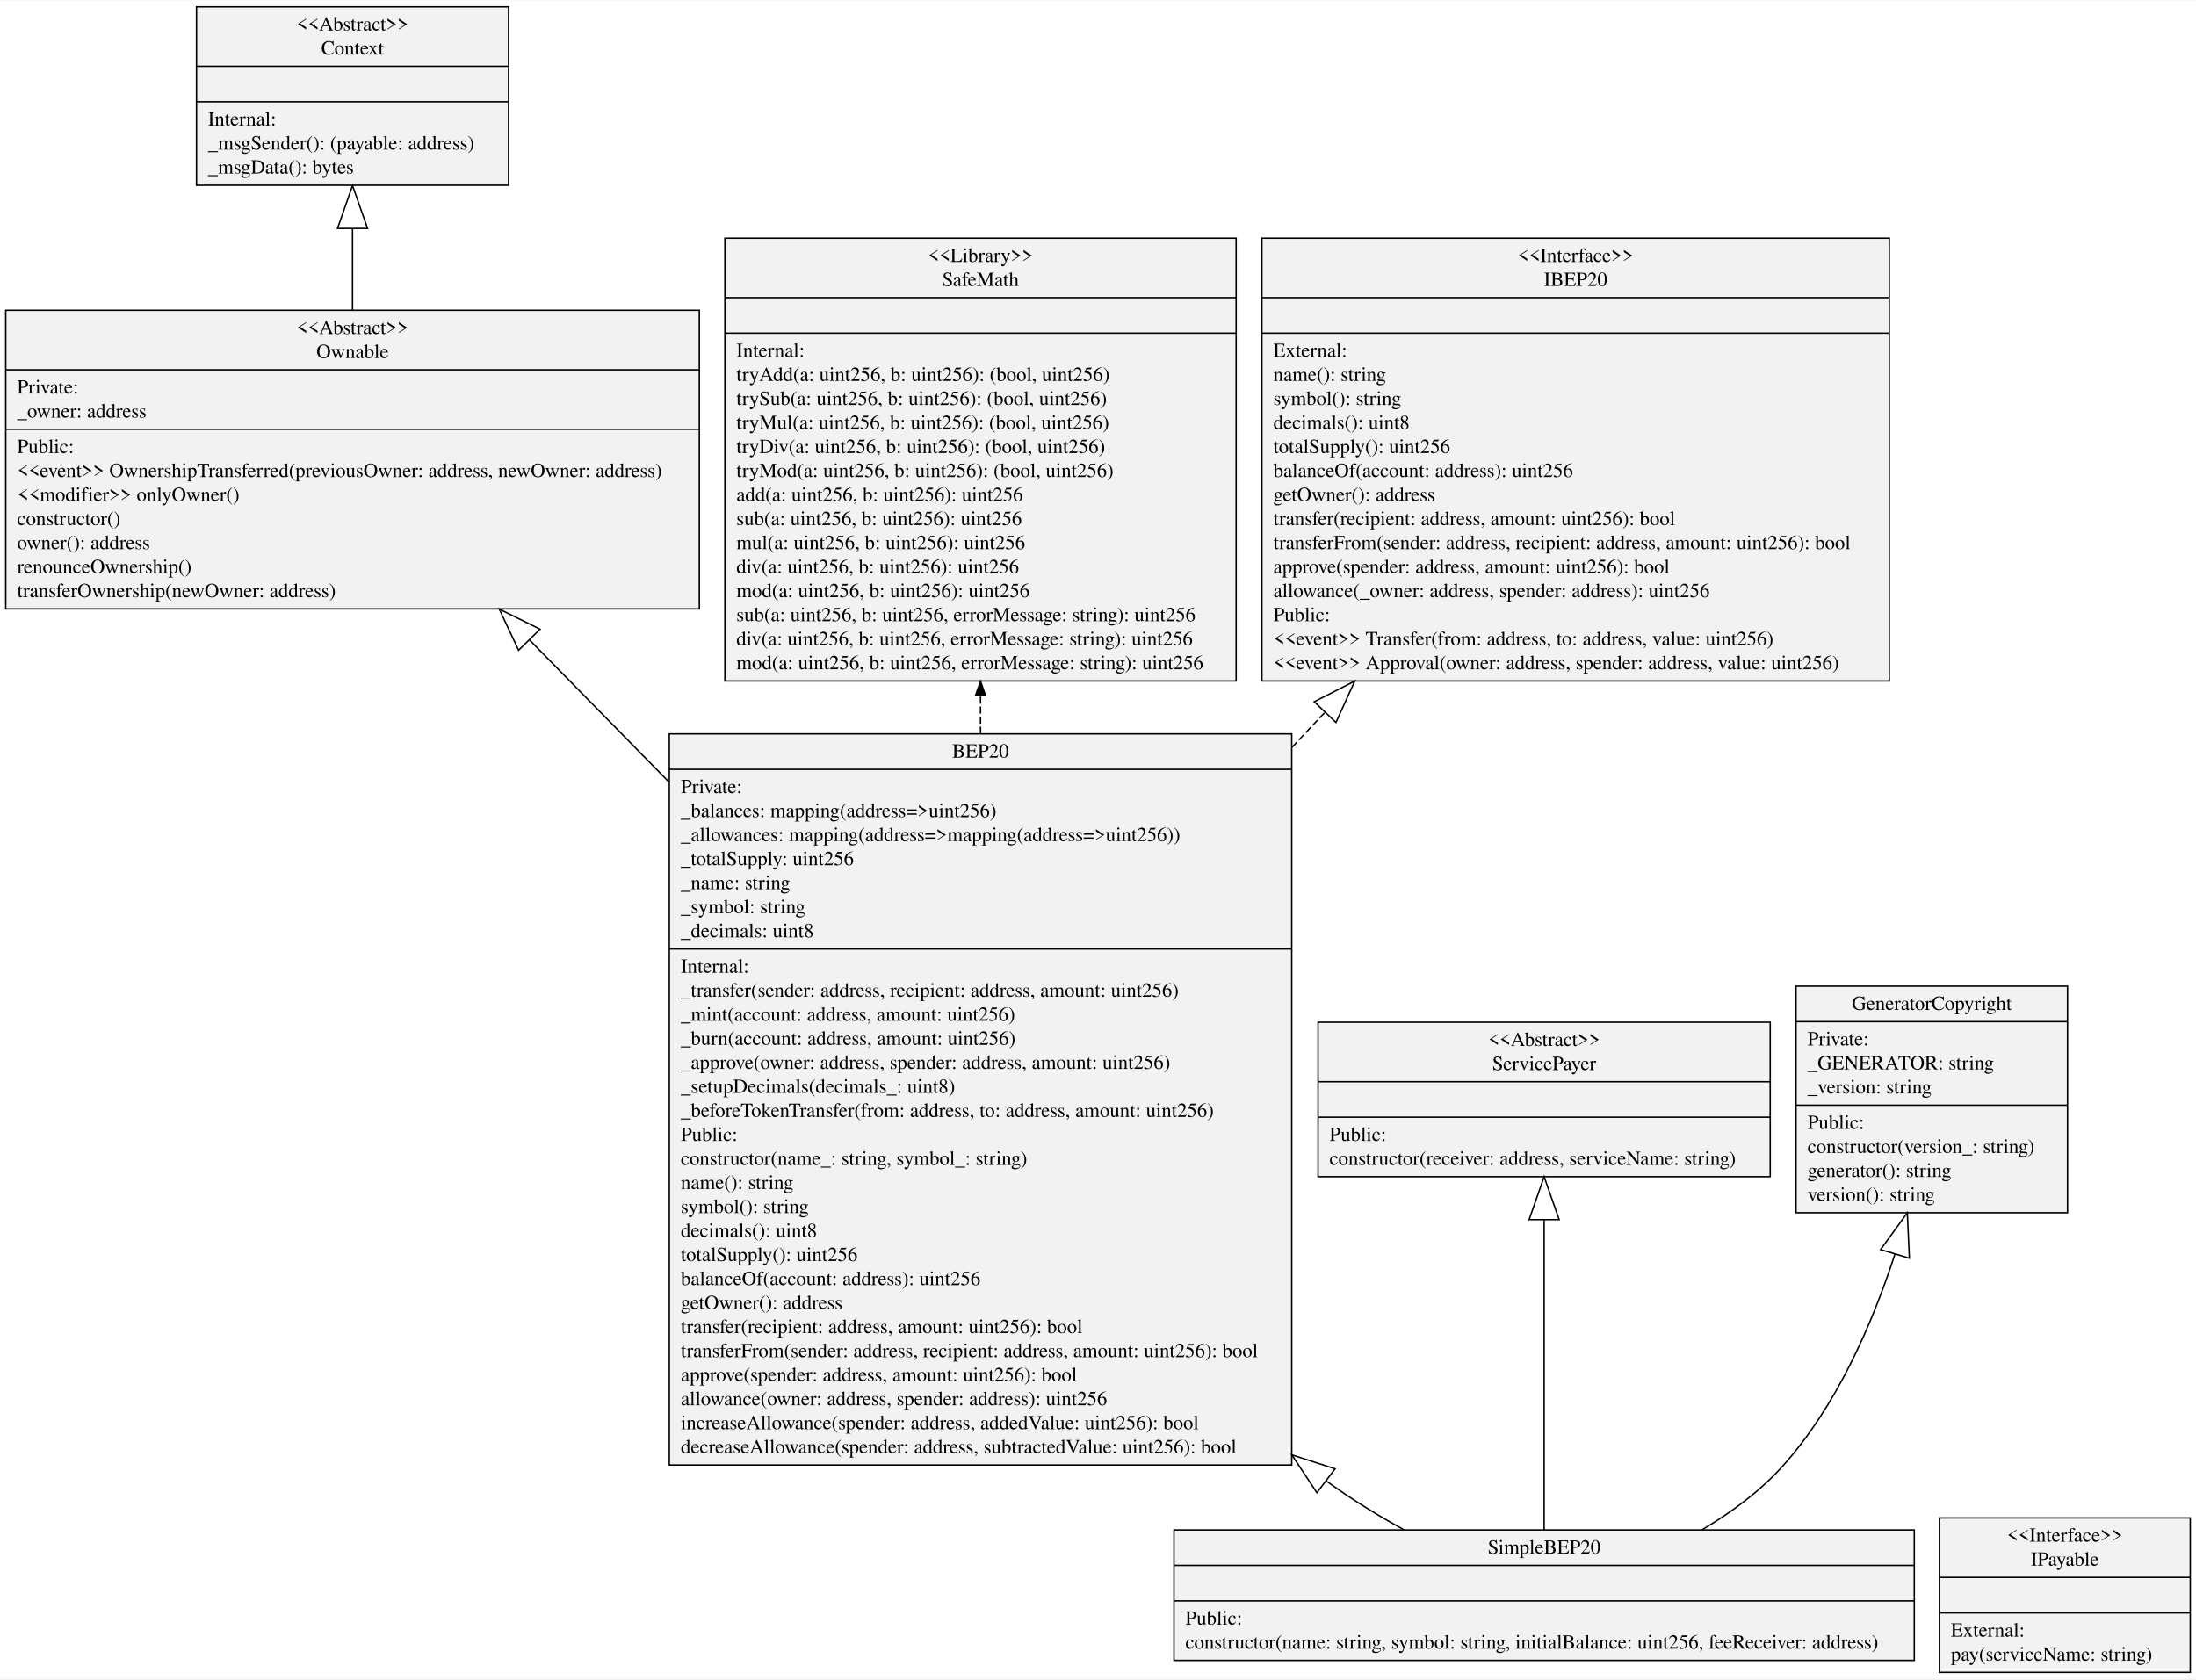
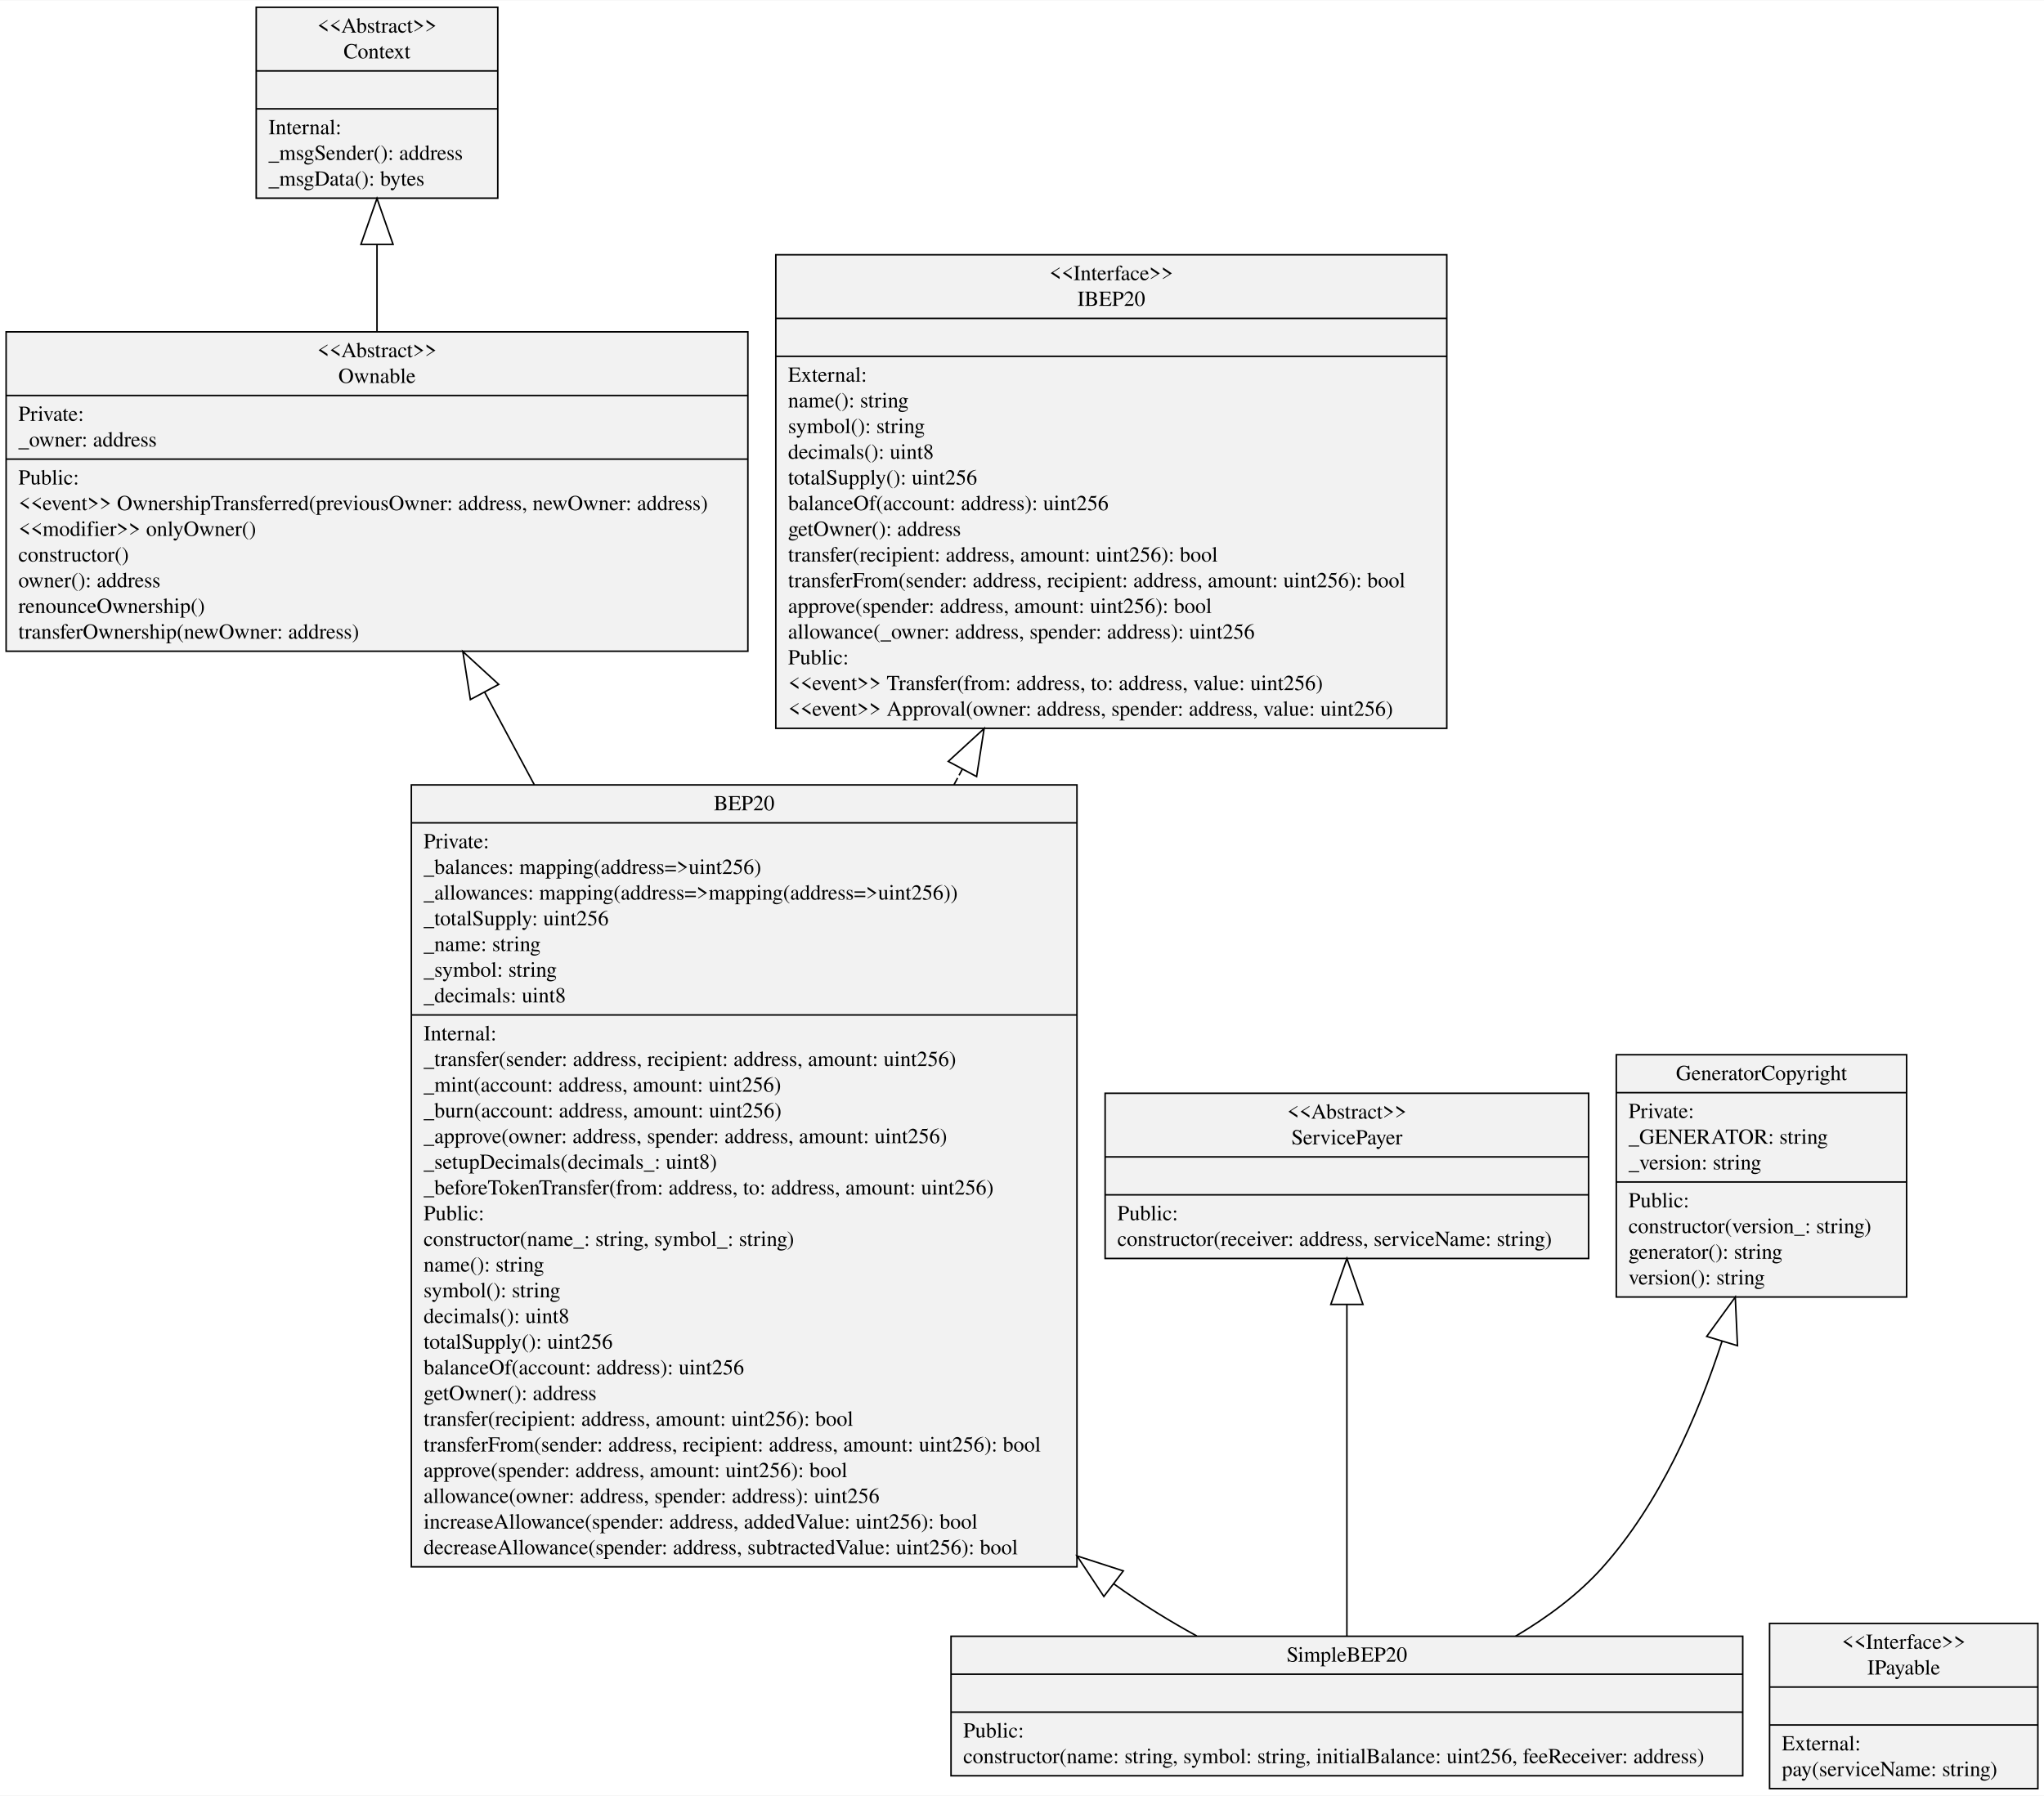
- <svg xmlns="http://www.w3.org/2000/svg" width="1535pt" height="1174pt" viewBox="0.00 0.00 1535.13 1173.60">
+ <svg xmlns="http://www.w3.org/2000/svg" width="1336pt" height="1174pt" viewBox="0.00 0.00 1336.13 1173.60">
  <g id="graph0" class="graph" transform="scale(1 1) rotate(0) translate(4 1169.6)">
-     <polygon fill="#ffffff" stroke="transparent" points="-4,4 -4,-1169.6 1531.126,-1169.6 1531.126,4 -4,4" />
+     <polygon fill="#ffffff" stroke="transparent" points="-4,4 -4,-1169.6 1332.126,-1169.6 1332.126,4 -4,4" />
    <g id="node1" class="node">
-       <polygon fill="#f2f2f2" stroke="#000000" points="133.365,-1040.3 133.365,-1165.1 351.509,-1165.1 351.509,-1040.3 133.365,-1040.3" />
+       <polygon fill="#f2f2f2" stroke="#000000" points="163.488,-1040.3 163.488,-1165.1 321.386,-1165.1 321.386,-1040.3 163.488,-1040.3" />
      <text text-anchor="middle" x="242.437" y="-1148.5" font-family="Times,serif" font-size="14.00" fill="#000000">&lt;&lt;Abstract&gt;&gt;</text>
      <text text-anchor="middle" x="242.437" y="-1131.7" font-family="Times,serif" font-size="14.00" fill="#000000">Context</text>
-       <polyline fill="none" stroke="#000000" points="133.365,-1123.5 351.509,-1123.5 " />
+       <polyline fill="none" stroke="#000000" points="163.488,-1123.5 321.386,-1123.5 " />
      <text text-anchor="middle" x="242.437" y="-1106.9" font-family="Times,serif" font-size="14.00" fill="#000000"> </text>
-       <polyline fill="none" stroke="#000000" points="133.365,-1098.7 351.509,-1098.7 " />
-       <text text-anchor="start" x="141.365" y="-1082.1" font-family="Times,serif" font-size="14.00" fill="#000000">Internal:</text>
-       <text text-anchor="start" x="141.365" y="-1065.3" font-family="Times,serif" font-size="14.00" fill="#000000">    _msgSender(): (payable: address)</text>
-       <text text-anchor="start" x="141.365" y="-1048.5" font-family="Times,serif" font-size="14.00" fill="#000000">    _msgData(): bytes</text>
+       <polyline fill="none" stroke="#000000" points="163.488,-1098.7 321.386,-1098.7 " />
+       <text text-anchor="start" x="171.488" y="-1082.1" font-family="Times,serif" font-size="14.00" fill="#000000">Internal:</text>
+       <text text-anchor="start" x="171.488" y="-1065.3" font-family="Times,serif" font-size="14.00" fill="#000000">    _msgSender(): address</text>
+       <text text-anchor="start" x="171.488" y="-1048.5" font-family="Times,serif" font-size="14.00" fill="#000000">    _msgData(): bytes</text>
    </g>
    <g id="node2" class="node">
      <polygon fill="#f2f2f2" stroke="#000000" points="0,-744.1 0,-952.9 484.874,-952.9 484.874,-744.1 0,-744.1" />
      <text text-anchor="middle" x="242.437" y="-936.3" font-family="Times,serif" font-size="14.00" fill="#000000">&lt;&lt;Abstract&gt;&gt;</text>
      <text text-anchor="middle" x="242.437" y="-919.5" font-family="Times,serif" font-size="14.00" fill="#000000">Ownable</text>
      <polyline fill="none" stroke="#000000" points="0,-911.3 484.874,-911.3 " />
      <text text-anchor="start" x="8" y="-894.7" font-family="Times,serif" font-size="14.00" fill="#000000">Private:</text>
      <text text-anchor="start" x="8" y="-877.9" font-family="Times,serif" font-size="14.00" fill="#000000">   _owner: address</text>
      <polyline fill="none" stroke="#000000" points="0,-869.7 484.874,-869.7 " />
      <text text-anchor="start" x="8" y="-853.1" font-family="Times,serif" font-size="14.00" fill="#000000">Public:</text>
      <text text-anchor="start" x="8" y="-836.3" font-family="Times,serif" font-size="14.00" fill="#000000">    &lt;&lt;event&gt;&gt; OwnershipTransferred(previousOwner: address, newOwner: address)</text>
      <text text-anchor="start" x="8" y="-819.5" font-family="Times,serif" font-size="14.00" fill="#000000">    &lt;&lt;modifier&gt;&gt; onlyOwner()</text>
      <text text-anchor="start" x="8" y="-802.7" font-family="Times,serif" font-size="14.00" fill="#000000">    constructor()</text>
      <text text-anchor="start" x="8" y="-785.9" font-family="Times,serif" font-size="14.00" fill="#000000">    owner(): address</text>
      <text text-anchor="start" x="8" y="-769.1" font-family="Times,serif" font-size="14.00" fill="#000000">    renounceOwnership()</text>
      <text text-anchor="start" x="8" y="-752.3" font-family="Times,serif" font-size="14.00" fill="#000000">    transferOwnership(newOwner: address)</text>
    </g>
    <g id="edge1" class="edge">
      <path fill="none" stroke="#000000" d="M242.437,-952.993C242.437,-971.827 242.437,-991.344 242.437,-1009.819" />
      <polygon fill="none" stroke="#000000" points="231.937,-1010.104 242.437,-1040.103 252.937,-1010.104 231.937,-1010.104" />
    </g>
    <g id="node3" class="node">
-       <polygon fill="#f2f2f2" stroke="#000000" points="502.741,-693.7 502.741,-1003.3 860.133,-1003.3 860.133,-693.7 502.741,-693.7" />
-       <text text-anchor="middle" x="681.437" y="-986.7" font-family="Times,serif" font-size="14.00" fill="#000000">&lt;&lt;Library&gt;&gt;</text>
-       <text text-anchor="middle" x="681.437" y="-969.9" font-family="Times,serif" font-size="14.00" fill="#000000">SafeMath</text>
-       <polyline fill="none" stroke="#000000" points="502.741,-961.7 860.133,-961.7 " />
-       <text text-anchor="middle" x="681.437" y="-945.1" font-family="Times,serif" font-size="14.00" fill="#000000"> </text>
-       <polyline fill="none" stroke="#000000" points="502.741,-936.9 860.133,-936.9 " />
-       <text text-anchor="start" x="510.741" y="-920.3" font-family="Times,serif" font-size="14.00" fill="#000000">Internal:</text>
-       <text text-anchor="start" x="510.741" y="-903.5" font-family="Times,serif" font-size="14.00" fill="#000000">    tryAdd(a: uint256, b: uint256): (bool, uint256)</text>
-       <text text-anchor="start" x="510.741" y="-886.7" font-family="Times,serif" font-size="14.00" fill="#000000">    trySub(a: uint256, b: uint256): (bool, uint256)</text>
-       <text text-anchor="start" x="510.741" y="-869.9" font-family="Times,serif" font-size="14.00" fill="#000000">    tryMul(a: uint256, b: uint256): (bool, uint256)</text>
-       <text text-anchor="start" x="510.741" y="-853.1" font-family="Times,serif" font-size="14.00" fill="#000000">    tryDiv(a: uint256, b: uint256): (bool, uint256)</text>
-       <text text-anchor="start" x="510.741" y="-836.3" font-family="Times,serif" font-size="14.00" fill="#000000">    tryMod(a: uint256, b: uint256): (bool, uint256)</text>
-       <text text-anchor="start" x="510.741" y="-819.5" font-family="Times,serif" font-size="14.00" fill="#000000">    add(a: uint256, b: uint256): uint256</text>
-       <text text-anchor="start" x="510.741" y="-802.7" font-family="Times,serif" font-size="14.00" fill="#000000">    sub(a: uint256, b: uint256): uint256</text>
-       <text text-anchor="start" x="510.741" y="-785.9" font-family="Times,serif" font-size="14.00" fill="#000000">    mul(a: uint256, b: uint256): uint256</text>
-       <text text-anchor="start" x="510.741" y="-769.1" font-family="Times,serif" font-size="14.00" fill="#000000">    div(a: uint256, b: uint256): uint256</text>
-       <text text-anchor="start" x="510.741" y="-752.3" font-family="Times,serif" font-size="14.00" fill="#000000">    mod(a: uint256, b: uint256): uint256</text>
-       <text text-anchor="start" x="510.741" y="-735.5" font-family="Times,serif" font-size="14.00" fill="#000000">    sub(a: uint256, b: uint256, errorMessage: string): uint256</text>
-       <text text-anchor="start" x="510.741" y="-718.7" font-family="Times,serif" font-size="14.00" fill="#000000">    div(a: uint256, b: uint256, errorMessage: string): uint256</text>
-       <text text-anchor="start" x="510.741" y="-701.9" font-family="Times,serif" font-size="14.00" fill="#000000">    mod(a: uint256, b: uint256, errorMessage: string): uint256</text>
+       <polygon fill="#f2f2f2" stroke="#000000" points="503.137,-693.7 503.137,-1003.3 941.737,-1003.3 941.737,-693.7 503.137,-693.7" />
+       <text text-anchor="middle" x="722.437" y="-986.7" font-family="Times,serif" font-size="14.00" fill="#000000">&lt;&lt;Interface&gt;&gt;</text>
+       <text text-anchor="middle" x="722.437" y="-969.9" font-family="Times,serif" font-size="14.00" fill="#000000">IBEP20</text>
+       <polyline fill="none" stroke="#000000" points="503.137,-961.7 941.737,-961.7 " />
+       <text text-anchor="middle" x="722.437" y="-945.1" font-family="Times,serif" font-size="14.00" fill="#000000"> </text>
+       <polyline fill="none" stroke="#000000" points="503.137,-936.9 941.737,-936.9 " />
+       <text text-anchor="start" x="511.137" y="-920.3" font-family="Times,serif" font-size="14.00" fill="#000000">External:</text>
+       <text text-anchor="start" x="511.137" y="-903.5" font-family="Times,serif" font-size="14.00" fill="#000000">     name(): string</text>
+       <text text-anchor="start" x="511.137" y="-886.7" font-family="Times,serif" font-size="14.00" fill="#000000">     symbol(): string</text>
+       <text text-anchor="start" x="511.137" y="-869.9" font-family="Times,serif" font-size="14.00" fill="#000000">     decimals(): uint8</text>
+       <text text-anchor="start" x="511.137" y="-853.1" font-family="Times,serif" font-size="14.00" fill="#000000">     totalSupply(): uint256</text>
+       <text text-anchor="start" x="511.137" y="-836.3" font-family="Times,serif" font-size="14.00" fill="#000000">     balanceOf(account: address): uint256</text>
+       <text text-anchor="start" x="511.137" y="-819.5" font-family="Times,serif" font-size="14.00" fill="#000000">     getOwner(): address</text>
+       <text text-anchor="start" x="511.137" y="-802.7" font-family="Times,serif" font-size="14.00" fill="#000000">     transfer(recipient: address, amount: uint256): bool</text>
+       <text text-anchor="start" x="511.137" y="-785.9" font-family="Times,serif" font-size="14.00" fill="#000000">     transferFrom(sender: address, recipient: address, amount: uint256): bool</text>
+       <text text-anchor="start" x="511.137" y="-769.1" font-family="Times,serif" font-size="14.00" fill="#000000">     approve(spender: address, amount: uint256): bool</text>
+       <text text-anchor="start" x="511.137" y="-752.3" font-family="Times,serif" font-size="14.00" fill="#000000">     allowance(_owner: address, spender: address): uint256</text>
+       <text text-anchor="start" x="511.137" y="-735.5" font-family="Times,serif" font-size="14.00" fill="#000000">Public:</text>
+       <text text-anchor="start" x="511.137" y="-718.7" font-family="Times,serif" font-size="14.00" fill="#000000">    &lt;&lt;event&gt;&gt; Transfer(from: address, to: address, value: uint256)</text>
+       <text text-anchor="start" x="511.137" y="-701.9" font-family="Times,serif" font-size="14.00" fill="#000000">    &lt;&lt;event&gt;&gt; Approval(owner: address, spender: address, value: uint256)</text>
    </g>
    <g id="node4" class="node">
-       <polygon fill="#f2f2f2" stroke="#000000" points="878.137,-693.7 878.137,-1003.3 1316.737,-1003.3 1316.737,-693.7 878.137,-693.7" />
-       <text text-anchor="middle" x="1097.437" y="-986.7" font-family="Times,serif" font-size="14.00" fill="#000000">&lt;&lt;Interface&gt;&gt;</text>
-       <text text-anchor="middle" x="1097.437" y="-969.9" font-family="Times,serif" font-size="14.00" fill="#000000">IBEP20</text>
-       <polyline fill="none" stroke="#000000" points="878.137,-961.7 1316.737,-961.7 " />
-       <text text-anchor="middle" x="1097.437" y="-945.1" font-family="Times,serif" font-size="14.00" fill="#000000"> </text>
-       <polyline fill="none" stroke="#000000" points="878.137,-936.9 1316.737,-936.9 " />
-       <text text-anchor="start" x="886.137" y="-920.3" font-family="Times,serif" font-size="14.00" fill="#000000">External:</text>
-       <text text-anchor="start" x="886.137" y="-903.5" font-family="Times,serif" font-size="14.00" fill="#000000">     name(): string</text>
-       <text text-anchor="start" x="886.137" y="-886.7" font-family="Times,serif" font-size="14.00" fill="#000000">     symbol(): string</text>
-       <text text-anchor="start" x="886.137" y="-869.9" font-family="Times,serif" font-size="14.00" fill="#000000">     decimals(): uint8</text>
-       <text text-anchor="start" x="886.137" y="-853.1" font-family="Times,serif" font-size="14.00" fill="#000000">     totalSupply(): uint256</text>
-       <text text-anchor="start" x="886.137" y="-836.3" font-family="Times,serif" font-size="14.00" fill="#000000">     balanceOf(account: address): uint256</text>
-       <text text-anchor="start" x="886.137" y="-819.5" font-family="Times,serif" font-size="14.00" fill="#000000">     getOwner(): address</text>
-       <text text-anchor="start" x="886.137" y="-802.7" font-family="Times,serif" font-size="14.00" fill="#000000">     transfer(recipient: address, amount: uint256): bool</text>
-       <text text-anchor="start" x="886.137" y="-785.9" font-family="Times,serif" font-size="14.00" fill="#000000">     transferFrom(sender: address, recipient: address, amount: uint256): bool</text>
-       <text text-anchor="start" x="886.137" y="-769.1" font-family="Times,serif" font-size="14.00" fill="#000000">     approve(spender: address, amount: uint256): bool</text>
-       <text text-anchor="start" x="886.137" y="-752.3" font-family="Times,serif" font-size="14.00" fill="#000000">     allowance(_owner: address, spender: address): uint256</text>
-       <text text-anchor="start" x="886.137" y="-735.5" font-family="Times,serif" font-size="14.00" fill="#000000">Public:</text>
-       <text text-anchor="start" x="886.137" y="-718.7" font-family="Times,serif" font-size="14.00" fill="#000000">    &lt;&lt;event&gt;&gt; Transfer(from: address, to: address, value: uint256)</text>
-       <text text-anchor="start" x="886.137" y="-701.9" font-family="Times,serif" font-size="14.00" fill="#000000">    &lt;&lt;event&gt;&gt; Approval(owner: address, spender: address, value: uint256)</text>
+       <polygon fill="#f2f2f2" stroke="#000000" points="264.887,-145.5 264.887,-656.7 699.987,-656.7 699.987,-145.5 264.887,-145.5" />
+       <text text-anchor="middle" x="482.437" y="-640.1" font-family="Times,serif" font-size="14.00" fill="#000000">BEP20</text>
+       <polyline fill="none" stroke="#000000" points="264.887,-631.9 699.987,-631.9 " />
+       <text text-anchor="start" x="272.887" y="-615.3" font-family="Times,serif" font-size="14.00" fill="#000000">Private:</text>
+       <text text-anchor="start" x="272.887" y="-598.5" font-family="Times,serif" font-size="14.00" fill="#000000">   _balances: mapping(address=&gt;uint256)</text>
+       <text text-anchor="start" x="272.887" y="-581.7" font-family="Times,serif" font-size="14.00" fill="#000000">   _allowances: mapping(address=&gt;mapping(address=&gt;uint256))</text>
+       <text text-anchor="start" x="272.887" y="-564.9" font-family="Times,serif" font-size="14.00" fill="#000000">   _totalSupply: uint256</text>
+       <text text-anchor="start" x="272.887" y="-548.1" font-family="Times,serif" font-size="14.00" fill="#000000">   _name: string</text>
+       <text text-anchor="start" x="272.887" y="-531.3" font-family="Times,serif" font-size="14.00" fill="#000000">   _symbol: string</text>
+       <text text-anchor="start" x="272.887" y="-514.5" font-family="Times,serif" font-size="14.00" fill="#000000">   _decimals: uint8</text>
+       <polyline fill="none" stroke="#000000" points="264.887,-506.3 699.987,-506.3 " />
+       <text text-anchor="start" x="272.887" y="-489.7" font-family="Times,serif" font-size="14.00" fill="#000000">Internal:</text>
+       <text text-anchor="start" x="272.887" y="-472.9" font-family="Times,serif" font-size="14.00" fill="#000000">    _transfer(sender: address, recipient: address, amount: uint256)</text>
+       <text text-anchor="start" x="272.887" y="-456.1" font-family="Times,serif" font-size="14.00" fill="#000000">    _mint(account: address, amount: uint256)</text>
+       <text text-anchor="start" x="272.887" y="-439.3" font-family="Times,serif" font-size="14.00" fill="#000000">    _burn(account: address, amount: uint256)</text>
+       <text text-anchor="start" x="272.887" y="-422.5" font-family="Times,serif" font-size="14.00" fill="#000000">    _approve(owner: address, spender: address, amount: uint256)</text>
+       <text text-anchor="start" x="272.887" y="-405.7" font-family="Times,serif" font-size="14.00" fill="#000000">    _setupDecimals(decimals_: uint8)</text>
+       <text text-anchor="start" x="272.887" y="-388.9" font-family="Times,serif" font-size="14.00" fill="#000000">    _beforeTokenTransfer(from: address, to: address, amount: uint256)</text>
+       <text text-anchor="start" x="272.887" y="-372.1" font-family="Times,serif" font-size="14.00" fill="#000000">Public:</text>
+       <text text-anchor="start" x="272.887" y="-355.3" font-family="Times,serif" font-size="14.00" fill="#000000">    constructor(name_: string, symbol_: string)</text>
+       <text text-anchor="start" x="272.887" y="-338.5" font-family="Times,serif" font-size="14.00" fill="#000000">    name(): string</text>
+       <text text-anchor="start" x="272.887" y="-321.7" font-family="Times,serif" font-size="14.00" fill="#000000">    symbol(): string</text>
+       <text text-anchor="start" x="272.887" y="-304.9" font-family="Times,serif" font-size="14.00" fill="#000000">    decimals(): uint8</text>
+       <text text-anchor="start" x="272.887" y="-288.1" font-family="Times,serif" font-size="14.00" fill="#000000">    totalSupply(): uint256</text>
+       <text text-anchor="start" x="272.887" y="-271.3" font-family="Times,serif" font-size="14.00" fill="#000000">    balanceOf(account: address): uint256</text>
+       <text text-anchor="start" x="272.887" y="-254.5" font-family="Times,serif" font-size="14.00" fill="#000000">    getOwner(): address</text>
+       <text text-anchor="start" x="272.887" y="-237.7" font-family="Times,serif" font-size="14.00" fill="#000000">    transfer(recipient: address, amount: uint256): bool</text>
+       <text text-anchor="start" x="272.887" y="-220.9" font-family="Times,serif" font-size="14.00" fill="#000000">    transferFrom(sender: address, recipient: address, amount: uint256): bool</text>
+       <text text-anchor="start" x="272.887" y="-204.1" font-family="Times,serif" font-size="14.00" fill="#000000">    approve(spender: address, amount: uint256): bool</text>
+       <text text-anchor="start" x="272.887" y="-187.3" font-family="Times,serif" font-size="14.00" fill="#000000">    allowance(owner: address, spender: address): uint256</text>
+       <text text-anchor="start" x="272.887" y="-170.5" font-family="Times,serif" font-size="14.00" fill="#000000">    increaseAllowance(spender: address, addedValue: uint256): bool</text>
+       <text text-anchor="start" x="272.887" y="-153.7" font-family="Times,serif" font-size="14.00" fill="#000000">    decreaseAllowance(spender: address, subtractedValue: uint256): bool</text>
+     </g>
+     <g id="edge2" class="edge">
+       <path fill="none" stroke="#000000" d="M345.263,-656.815C334.094,-677.636 323.127,-698.08 312.762,-717.403" />
+       <polygon fill="none" stroke="#000000" points="303.477,-712.5 298.548,-743.9 321.982,-722.427 303.477,-712.5" />
+     </g>
+     <g id="edge3" class="edge">
+       <path fill="none" stroke="#000000" stroke-dasharray="5,2" d="M619.611,-656.815C621.434,-660.214 623.252,-663.602 625.063,-666.978" />
+       <polygon fill="none" stroke="#000000" points="615.878,-672.069 639.312,-693.542 634.384,-662.142 615.878,-672.069" />
    </g>
    <g id="node5" class="node">
-       <polygon fill="#f2f2f2" stroke="#000000" points="463.887,-145.5 463.887,-656.7 898.987,-656.7 898.987,-145.5 463.887,-145.5" />
-       <text text-anchor="middle" x="681.437" y="-640.1" font-family="Times,serif" font-size="14.00" fill="#000000">BEP20</text>
-       <polyline fill="none" stroke="#000000" points="463.887,-631.9 898.987,-631.9 " />
-       <text text-anchor="start" x="471.887" y="-615.3" font-family="Times,serif" font-size="14.00" fill="#000000">Private:</text>
-       <text text-anchor="start" x="471.887" y="-598.5" font-family="Times,serif" font-size="14.00" fill="#000000">   _balances: mapping(address=&gt;uint256)</text>
-       <text text-anchor="start" x="471.887" y="-581.7" font-family="Times,serif" font-size="14.00" fill="#000000">   _allowances: mapping(address=&gt;mapping(address=&gt;uint256))</text>
-       <text text-anchor="start" x="471.887" y="-564.9" font-family="Times,serif" font-size="14.00" fill="#000000">   _totalSupply: uint256</text>
-       <text text-anchor="start" x="471.887" y="-548.1" font-family="Times,serif" font-size="14.00" fill="#000000">   _name: string</text>
-       <text text-anchor="start" x="471.887" y="-531.3" font-family="Times,serif" font-size="14.00" fill="#000000">   _symbol: string</text>
-       <text text-anchor="start" x="471.887" y="-514.5" font-family="Times,serif" font-size="14.00" fill="#000000">   _decimals: uint8</text>
-       <polyline fill="none" stroke="#000000" points="463.887,-506.3 898.987,-506.3 " />
-       <text text-anchor="start" x="471.887" y="-489.7" font-family="Times,serif" font-size="14.00" fill="#000000">Internal:</text>
-       <text text-anchor="start" x="471.887" y="-472.9" font-family="Times,serif" font-size="14.00" fill="#000000">    _transfer(sender: address, recipient: address, amount: uint256)</text>
-       <text text-anchor="start" x="471.887" y="-456.1" font-family="Times,serif" font-size="14.00" fill="#000000">    _mint(account: address, amount: uint256)</text>
-       <text text-anchor="start" x="471.887" y="-439.3" font-family="Times,serif" font-size="14.00" fill="#000000">    _burn(account: address, amount: uint256)</text>
-       <text text-anchor="start" x="471.887" y="-422.5" font-family="Times,serif" font-size="14.00" fill="#000000">    _approve(owner: address, spender: address, amount: uint256)</text>
-       <text text-anchor="start" x="471.887" y="-405.7" font-family="Times,serif" font-size="14.00" fill="#000000">    _setupDecimals(decimals_: uint8)</text>
-       <text text-anchor="start" x="471.887" y="-388.9" font-family="Times,serif" font-size="14.00" fill="#000000">    _beforeTokenTransfer(from: address, to: address, amount: uint256)</text>
-       <text text-anchor="start" x="471.887" y="-372.1" font-family="Times,serif" font-size="14.00" fill="#000000">Public:</text>
-       <text text-anchor="start" x="471.887" y="-355.3" font-family="Times,serif" font-size="14.00" fill="#000000">    constructor(name_: string, symbol_: string)</text>
-       <text text-anchor="start" x="471.887" y="-338.5" font-family="Times,serif" font-size="14.00" fill="#000000">    name(): string</text>
-       <text text-anchor="start" x="471.887" y="-321.7" font-family="Times,serif" font-size="14.00" fill="#000000">    symbol(): string</text>
-       <text text-anchor="start" x="471.887" y="-304.9" font-family="Times,serif" font-size="14.00" fill="#000000">    decimals(): uint8</text>
-       <text text-anchor="start" x="471.887" y="-288.1" font-family="Times,serif" font-size="14.00" fill="#000000">    totalSupply(): uint256</text>
-       <text text-anchor="start" x="471.887" y="-271.3" font-family="Times,serif" font-size="14.00" fill="#000000">    balanceOf(account: address): uint256</text>
-       <text text-anchor="start" x="471.887" y="-254.5" font-family="Times,serif" font-size="14.00" fill="#000000">    getOwner(): address</text>
-       <text text-anchor="start" x="471.887" y="-237.7" font-family="Times,serif" font-size="14.00" fill="#000000">    transfer(recipient: address, amount: uint256): bool</text>
-       <text text-anchor="start" x="471.887" y="-220.9" font-family="Times,serif" font-size="14.00" fill="#000000">    transferFrom(sender: address, recipient: address, amount: uint256): bool</text>
-       <text text-anchor="start" x="471.887" y="-204.1" font-family="Times,serif" font-size="14.00" fill="#000000">    approve(spender: address, amount: uint256): bool</text>
-       <text text-anchor="start" x="471.887" y="-187.3" font-family="Times,serif" font-size="14.00" fill="#000000">    allowance(owner: address, spender: address): uint256</text>
-       <text text-anchor="start" x="471.887" y="-170.5" font-family="Times,serif" font-size="14.00" fill="#000000">    increaseAllowance(spender: address, addedValue: uint256): bool</text>
-       <text text-anchor="start" x="471.887" y="-153.7" font-family="Times,serif" font-size="14.00" fill="#000000">    decreaseAllowance(spender: address, subtractedValue: uint256): bool</text>
+       <polygon fill="#f2f2f2" stroke="#000000" points="1152.748,-.5 1152.748,-108.5 1328.126,-108.5 1328.126,-.5 1152.748,-.5" />
+       <text text-anchor="middle" x="1240.437" y="-91.9" font-family="Times,serif" font-size="14.00" fill="#000000">&lt;&lt;Interface&gt;&gt;</text>
+       <text text-anchor="middle" x="1240.437" y="-75.1" font-family="Times,serif" font-size="14.00" fill="#000000">IPayable</text>
+       <polyline fill="none" stroke="#000000" points="1152.748,-66.9 1328.126,-66.9 " />
+       <text text-anchor="middle" x="1240.437" y="-50.3" font-family="Times,serif" font-size="14.00" fill="#000000"> </text>
+       <polyline fill="none" stroke="#000000" points="1152.748,-42.1 1328.126,-42.1 " />
+       <text text-anchor="start" x="1160.748" y="-25.5" font-family="Times,serif" font-size="14.00" fill="#000000">External:</text>
+       <text text-anchor="start" x="1160.748" y="-8.7" font-family="Times,serif" font-size="14.00" fill="#000000">     pay(serviceName: string)</text>
    </g>
-     <g id="edge2" class="edge">
-       <path fill="none" stroke="#000000" d="M463.866,-622.834C430.307,-657.036 396.687,-691.299 366.145,-722.425" />
-       <polygon fill="none" stroke="#000000" points="358.532,-715.192 345.015,-743.959 373.521,-729.9 358.532,-715.192" />
+     <g id="node6" class="node">
+       <polygon fill="#f2f2f2" stroke="#000000" points="718.397,-347.1 718.397,-455.1 1034.477,-455.1 1034.477,-347.1 718.397,-347.1" />
+       <text text-anchor="middle" x="876.437" y="-438.5" font-family="Times,serif" font-size="14.00" fill="#000000">&lt;&lt;Abstract&gt;&gt;</text>
+       <text text-anchor="middle" x="876.437" y="-421.7" font-family="Times,serif" font-size="14.00" fill="#000000">ServicePayer</text>
+       <polyline fill="none" stroke="#000000" points="718.397,-413.5 1034.477,-413.5 " />
+       <text text-anchor="middle" x="876.437" y="-396.9" font-family="Times,serif" font-size="14.00" fill="#000000"> </text>
+       <polyline fill="none" stroke="#000000" points="718.397,-388.7 1034.477,-388.7 " />
+       <text text-anchor="start" x="726.397" y="-372.1" font-family="Times,serif" font-size="14.00" fill="#000000">Public:</text>
+       <text text-anchor="start" x="726.397" y="-355.3" font-family="Times,serif" font-size="14.00" fill="#000000">    constructor(receiver: address, serviceName: string)</text>
+     </g>
+     <g id="node7" class="node">
+       <polygon fill="#f2f2f2" stroke="#000000" points="1052.545,-321.9 1052.545,-480.3 1242.329,-480.3 1242.329,-321.9 1052.545,-321.9" />
+       <text text-anchor="middle" x="1147.437" y="-463.7" font-family="Times,serif" font-size="14.00" fill="#000000">GeneratorCopyright</text>
+       <polyline fill="none" stroke="#000000" points="1052.545,-455.5 1242.329,-455.5 " />
+       <text text-anchor="start" x="1060.545" y="-438.9" font-family="Times,serif" font-size="14.00" fill="#000000">Private:</text>
+       <text text-anchor="start" x="1060.545" y="-422.1" font-family="Times,serif" font-size="14.00" fill="#000000">   _GENERATOR: string</text>
+       <text text-anchor="start" x="1060.545" y="-405.3" font-family="Times,serif" font-size="14.00" fill="#000000">   _version: string</text>
+       <polyline fill="none" stroke="#000000" points="1052.545,-397.1 1242.329,-397.1 " />
+       <text text-anchor="start" x="1060.545" y="-380.5" font-family="Times,serif" font-size="14.00" fill="#000000">Public:</text>
+       <text text-anchor="start" x="1060.545" y="-363.7" font-family="Times,serif" font-size="14.00" fill="#000000">    constructor(version_: string)</text>
+       <text text-anchor="start" x="1060.545" y="-346.9" font-family="Times,serif" font-size="14.00" fill="#000000">    generator(): string</text>
+       <text text-anchor="start" x="1060.545" y="-330.1" font-family="Times,serif" font-size="14.00" fill="#000000">    version(): string</text>
+     </g>
+     <g id="node8" class="node">
+       <polygon fill="#f2f2f2" stroke="#000000" points="617.673,-8.9 617.673,-100.1 1135.201,-100.1 1135.201,-8.9 617.673,-8.9" />
+       <text text-anchor="middle" x="876.437" y="-83.5" font-family="Times,serif" font-size="14.00" fill="#000000">SimpleBEP20</text>
+       <polyline fill="none" stroke="#000000" points="617.673,-75.3 1135.201,-75.3 " />
+       <text text-anchor="middle" x="876.437" y="-58.7" font-family="Times,serif" font-size="14.00" fill="#000000"> </text>
+       <polyline fill="none" stroke="#000000" points="617.673,-50.5 1135.201,-50.5 " />
+       <text text-anchor="start" x="625.673" y="-33.9" font-family="Times,serif" font-size="14.00" fill="#000000">Public:</text>
+       <text text-anchor="start" x="625.673" y="-17.1" font-family="Times,serif" font-size="14.00" fill="#000000">    constructor(name: string, symbol: string, initialBalance: uint256, feeReceiver: address)</text>
    </g>
    <g id="edge4" class="edge">
-       <path fill="none" stroke="#000000" stroke-dasharray="5,2" d="M681.437,-656.815C681.437,-665.749 681.437,-674.613 681.437,-683.349" />
-       <polygon fill="#000000" stroke="#000000" points="677.937,-683.542 681.437,-693.542 684.937,-683.542 677.937,-683.542" />
-     </g>
-     <g id="edge3" class="edge">
-       <path fill="none" stroke="#000000" stroke-dasharray="5,2" d="M899.257,-647.357C902.331,-650.664 905.392,-653.947 908.437,-657.2 912.973,-662.047 917.588,-666.945 922.26,-671.875" />
-       <polygon fill="none" stroke="#000000" points="914.719,-679.182 943.033,-693.624 929.905,-664.677 914.719,-679.182" />
-     </g>
-     <g id="node6" class="node">
-       <polygon fill="#f2f2f2" stroke="#000000" points="1351.748,-.5 1351.748,-108.5 1527.126,-108.5 1527.126,-.5 1351.748,-.5" />
-       <text text-anchor="middle" x="1439.437" y="-91.9" font-family="Times,serif" font-size="14.00" fill="#000000">&lt;&lt;Interface&gt;&gt;</text>
-       <text text-anchor="middle" x="1439.437" y="-75.1" font-family="Times,serif" font-size="14.00" fill="#000000">IPayable</text>
-       <polyline fill="none" stroke="#000000" points="1351.748,-66.9 1527.126,-66.9 " />
-       <text text-anchor="middle" x="1439.437" y="-50.3" font-family="Times,serif" font-size="14.00" fill="#000000"> </text>
-       <polyline fill="none" stroke="#000000" points="1351.748,-42.1 1527.126,-42.1 " />
-       <text text-anchor="start" x="1359.748" y="-25.5" font-family="Times,serif" font-size="14.00" fill="#000000">External:</text>
-       <text text-anchor="start" x="1359.748" y="-8.7" font-family="Times,serif" font-size="14.00" fill="#000000">     pay(serviceName: string)</text>
-     </g>
-     <g id="node7" class="node">
-       <polygon fill="#f2f2f2" stroke="#000000" points="917.397,-347.1 917.397,-455.1 1233.477,-455.1 1233.477,-347.1 917.397,-347.1" />
-       <text text-anchor="middle" x="1075.437" y="-438.5" font-family="Times,serif" font-size="14.00" fill="#000000">&lt;&lt;Abstract&gt;&gt;</text>
-       <text text-anchor="middle" x="1075.437" y="-421.7" font-family="Times,serif" font-size="14.00" fill="#000000">ServicePayer</text>
-       <polyline fill="none" stroke="#000000" points="917.397,-413.5 1233.477,-413.5 " />
-       <text text-anchor="middle" x="1075.437" y="-396.9" font-family="Times,serif" font-size="14.00" fill="#000000"> </text>
-       <polyline fill="none" stroke="#000000" points="917.397,-388.7 1233.477,-388.7 " />
-       <text text-anchor="start" x="925.397" y="-372.1" font-family="Times,serif" font-size="14.00" fill="#000000">Public:</text>
-       <text text-anchor="start" x="925.397" y="-355.3" font-family="Times,serif" font-size="14.00" fill="#000000">    constructor(receiver: address, serviceName: string)</text>
-     </g>
-     <g id="node8" class="node">
-       <polygon fill="#f2f2f2" stroke="#000000" points="1251.545,-321.9 1251.545,-480.3 1441.329,-480.3 1441.329,-321.9 1251.545,-321.9" />
-       <text text-anchor="middle" x="1346.437" y="-463.7" font-family="Times,serif" font-size="14.00" fill="#000000">GeneratorCopyright</text>
-       <polyline fill="none" stroke="#000000" points="1251.545,-455.5 1441.329,-455.5 " />
-       <text text-anchor="start" x="1259.545" y="-438.9" font-family="Times,serif" font-size="14.00" fill="#000000">Private:</text>
-       <text text-anchor="start" x="1259.545" y="-422.1" font-family="Times,serif" font-size="14.00" fill="#000000">   _GENERATOR: string</text>
-       <text text-anchor="start" x="1259.545" y="-405.3" font-family="Times,serif" font-size="14.00" fill="#000000">   _version: string</text>
-       <polyline fill="none" stroke="#000000" points="1251.545,-397.1 1441.329,-397.1 " />
-       <text text-anchor="start" x="1259.545" y="-380.5" font-family="Times,serif" font-size="14.00" fill="#000000">Public:</text>
-       <text text-anchor="start" x="1259.545" y="-363.7" font-family="Times,serif" font-size="14.00" fill="#000000">    constructor(version_: string)</text>
-       <text text-anchor="start" x="1259.545" y="-346.9" font-family="Times,serif" font-size="14.00" fill="#000000">    generator(): string</text>
-       <text text-anchor="start" x="1259.545" y="-330.1" font-family="Times,serif" font-size="14.00" fill="#000000">    version(): string</text>
-     </g>
-     <g id="node9" class="node">
-       <polygon fill="#f2f2f2" stroke="#000000" points="816.673,-8.9 816.673,-100.1 1334.201,-100.1 1334.201,-8.9 816.673,-8.9" />
-       <text text-anchor="middle" x="1075.437" y="-83.5" font-family="Times,serif" font-size="14.00" fill="#000000">SimpleBEP20</text>
-       <polyline fill="none" stroke="#000000" points="816.673,-75.3 1334.201,-75.3 " />
-       <text text-anchor="middle" x="1075.437" y="-58.7" font-family="Times,serif" font-size="14.00" fill="#000000"> </text>
-       <polyline fill="none" stroke="#000000" points="816.673,-50.5 1334.201,-50.5 " />
-       <text text-anchor="start" x="824.673" y="-33.9" font-family="Times,serif" font-size="14.00" fill="#000000">Public:</text>
-       <text text-anchor="start" x="824.673" y="-17.1" font-family="Times,serif" font-size="14.00" fill="#000000">    constructor(name: string, symbol: string, initialBalance: uint256, feeReceiver: address)</text>
+       <path fill="none" stroke="#000000" d="M778.34,-100.267C761.296,-109.635 743.827,-120.15 724.007,-134.405" />
+       <polygon fill="none" stroke="#000000" points="717.574,-126.106 700.04,-152.617 730.279,-142.827 717.574,-126.106" />
    </g>
    <g id="edge5" class="edge">
-       <path fill="none" stroke="#000000" d="M977.34,-100.267C960.296,-109.635 942.827,-120.15 923.007,-134.405" />
-       <polygon fill="none" stroke="#000000" points="916.574,-126.106 899.04,-152.617 929.279,-142.827 916.574,-126.106" />
+       <path fill="none" stroke="#000000" d="M876.437,-100.168C876.437,-155.154 876.437,-248.607 876.437,-316.812" />
+       <polygon fill="none" stroke="#000000" points="865.937,-317.064 876.437,-347.064 886.937,-317.064 865.937,-317.064" />
    </g>
    <g id="edge6" class="edge">
-       <path fill="none" stroke="#000000" d="M1075.437,-100.168C1075.437,-155.154 1075.437,-248.607 1075.437,-316.812" />
-       <polygon fill="none" stroke="#000000" points="1064.937,-317.064 1075.437,-347.064 1085.937,-317.064 1064.937,-317.064" />
-     </g>
-     <g id="edge7" class="edge">
-       <path fill="none" stroke="#000000" d="M1185.7,-100.129C1206.467,-112.407 1226.604,-127.307 1242.437,-145 1279.713,-186.656 1304.598,-243.426 1320.652,-292.932" />
-       <polygon fill="none" stroke="#000000" points="1310.647,-296.124 1329.324,-321.843 1330.762,-290.091 1310.647,-296.124" />
+       <path fill="none" stroke="#000000" d="M986.7,-100.129C1007.467,-112.407 1027.604,-127.307 1043.437,-145 1080.713,-186.656 1105.598,-243.426 1121.652,-292.932" />
+       <polygon fill="none" stroke="#000000" points="1111.647,-296.124 1130.324,-321.843 1131.762,-290.091 1111.647,-296.124" />
    </g>
  </g>
</svg>
